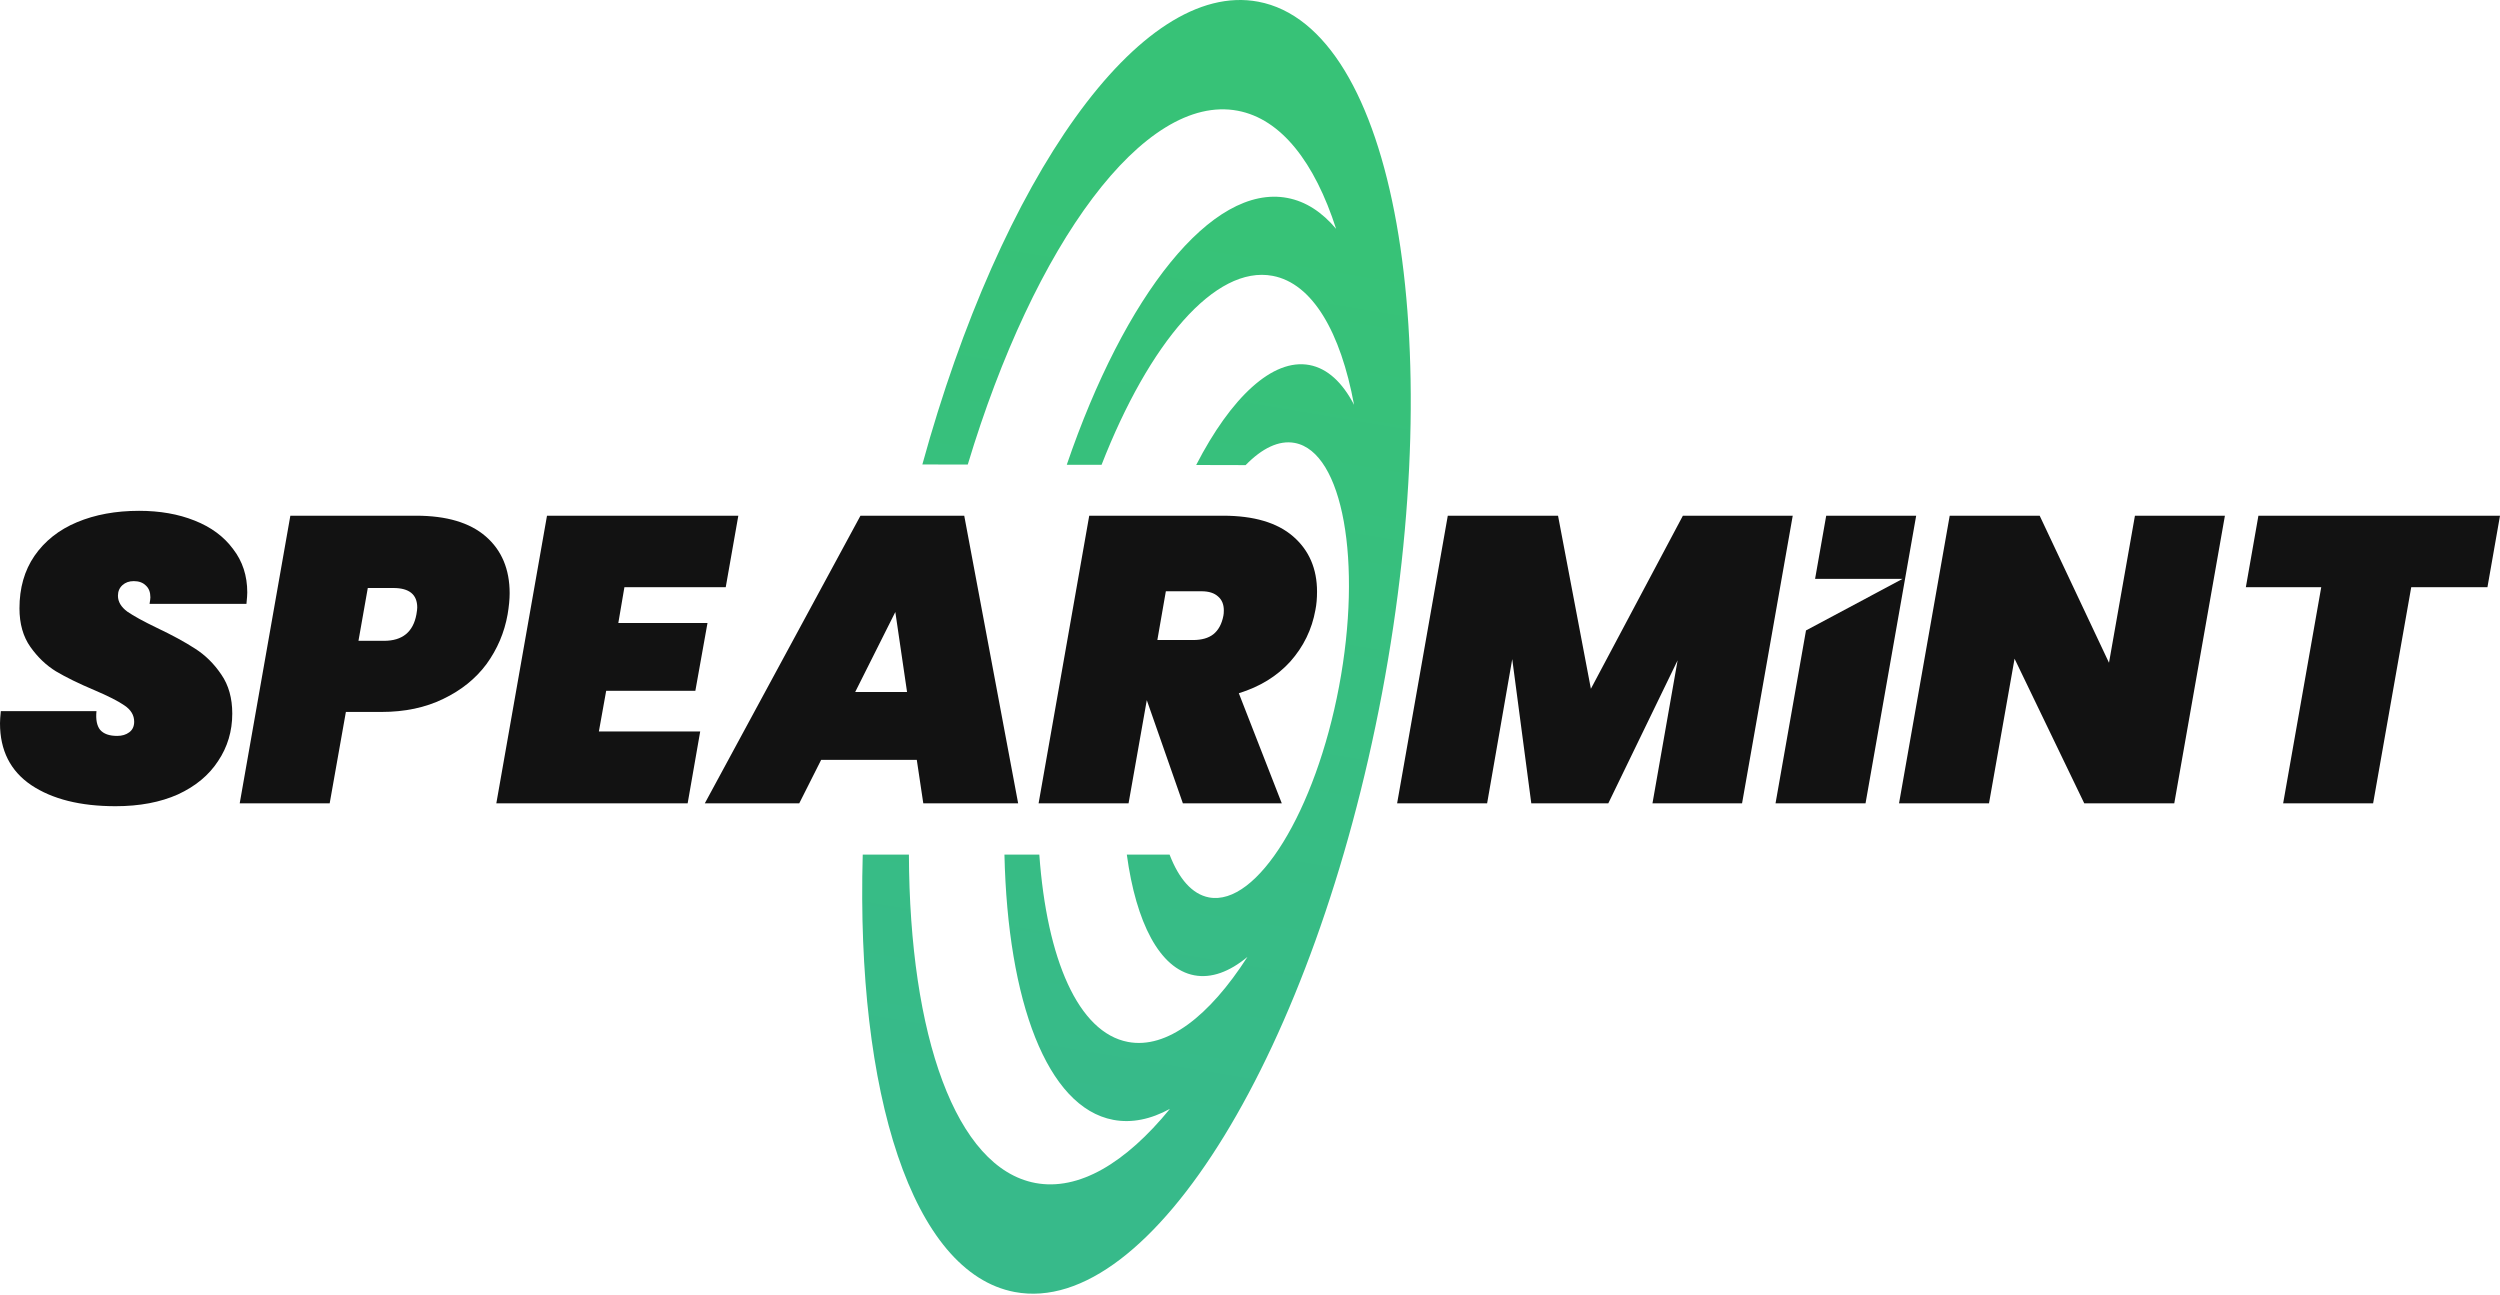
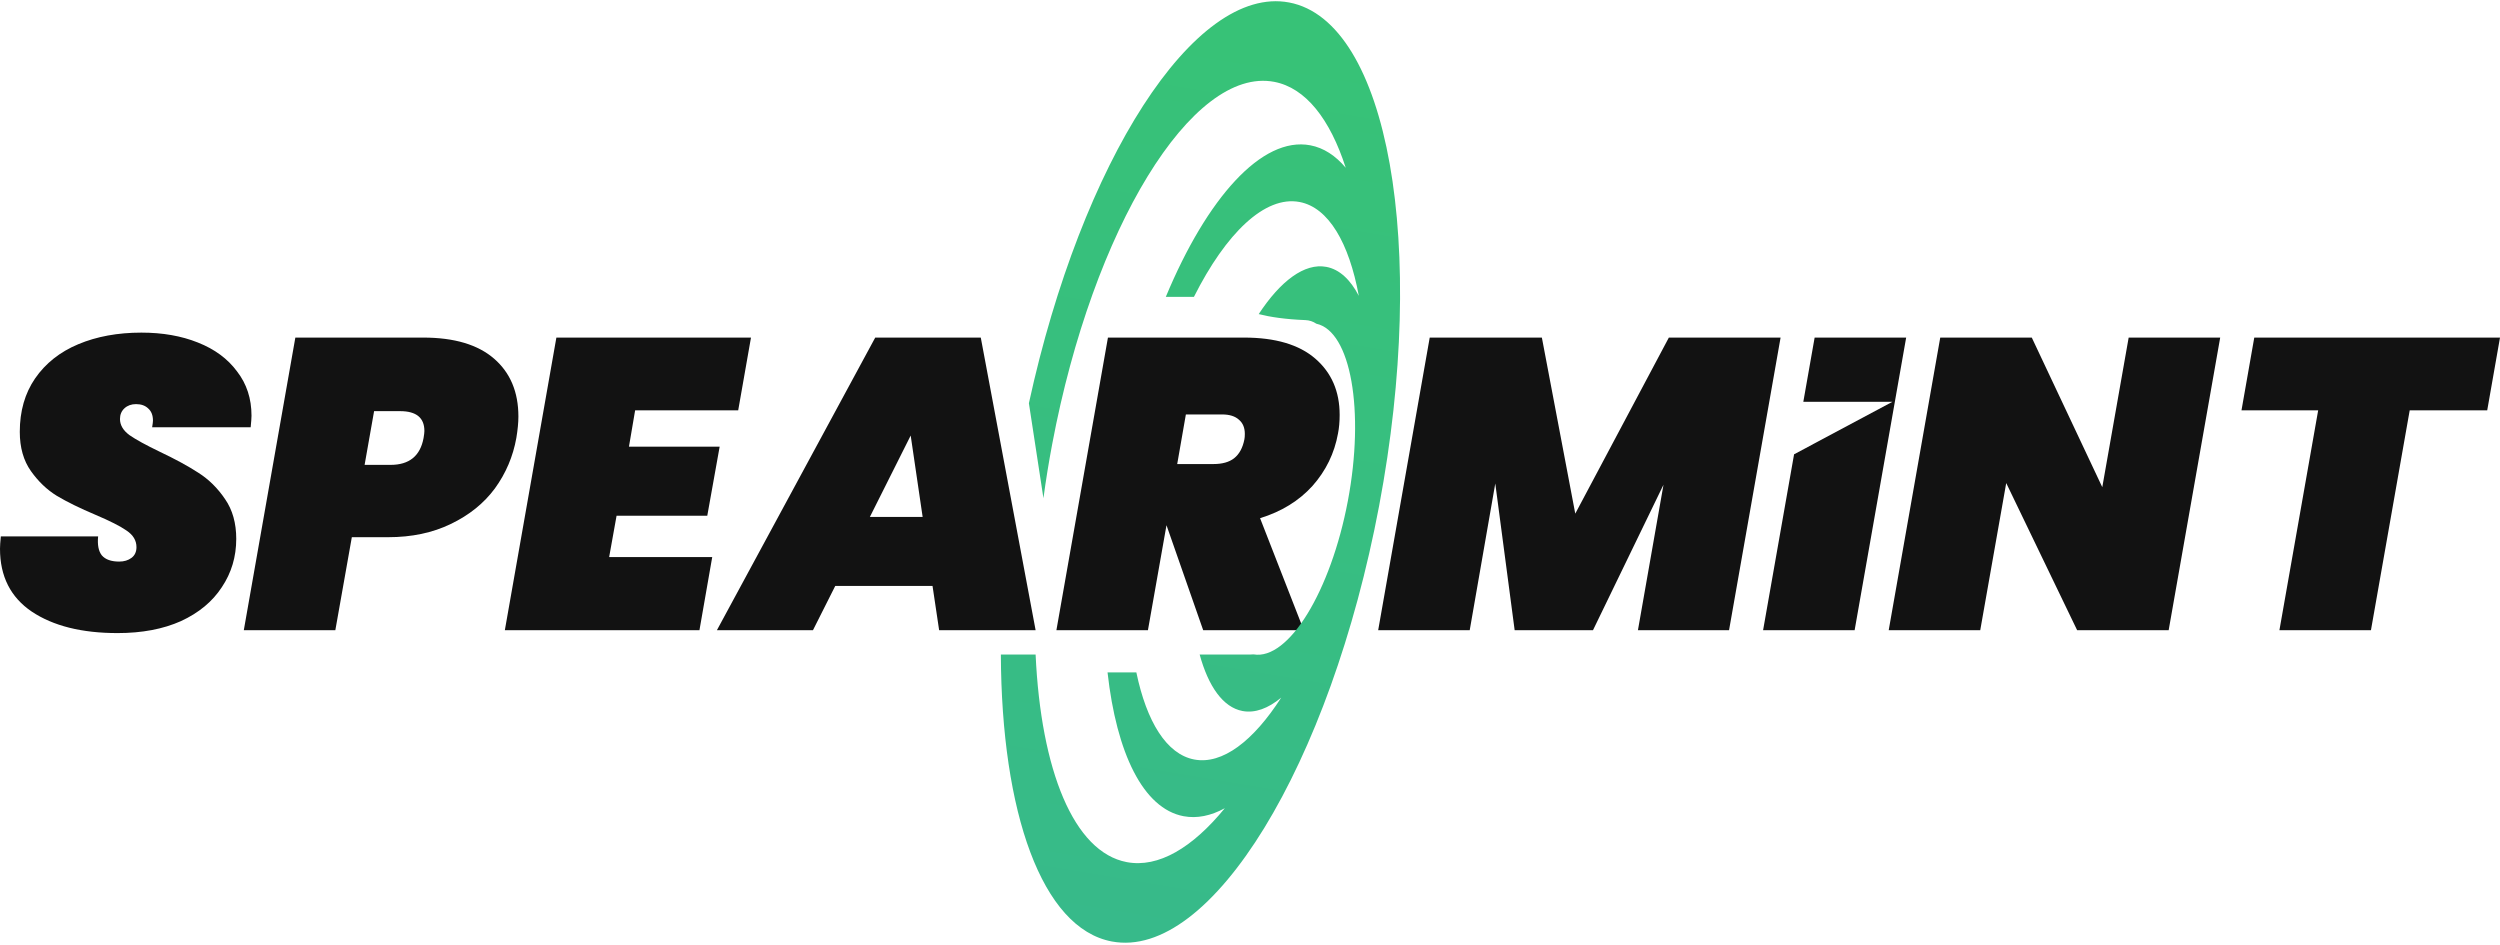
- <svg xmlns="http://www.w3.org/2000/svg" width="85" height="44" viewBox="0 0 85 44" fill="none">
-   <path d="M3.928 27.411C2.733 27.411 1.778 27.172 1.061 26.693C0.354 26.214 0 25.514 0 24.593C0 24.501 0.009 24.363 0.028 24.178H3.28C3.252 24.464 3.294 24.676 3.404 24.814C3.523 24.952 3.716 25.021 3.983 25.021C4.148 25.021 4.286 24.98 4.396 24.897C4.507 24.814 4.562 24.694 4.562 24.538C4.562 24.317 4.451 24.132 4.231 23.985C4.02 23.838 3.675 23.663 3.197 23.46C2.674 23.239 2.242 23.027 1.902 22.825C1.571 22.622 1.282 22.346 1.034 21.996C0.786 21.646 0.662 21.208 0.662 20.683C0.662 19.992 0.831 19.398 1.171 18.901C1.521 18.395 2.003 18.012 2.618 17.755C3.234 17.497 3.937 17.368 4.727 17.368C5.434 17.368 6.064 17.478 6.615 17.699C7.176 17.92 7.612 18.243 7.924 18.666C8.246 19.081 8.407 19.573 8.407 20.145C8.407 20.218 8.398 20.347 8.379 20.531H5.085C5.104 20.421 5.113 20.347 5.113 20.31C5.113 20.135 5.062 20.002 4.961 19.91C4.86 19.808 4.722 19.758 4.548 19.758C4.392 19.758 4.263 19.804 4.162 19.896C4.061 19.988 4.01 20.108 4.01 20.255C4.01 20.458 4.116 20.637 4.327 20.794C4.539 20.941 4.874 21.125 5.333 21.346C5.857 21.595 6.289 21.83 6.629 22.051C6.978 22.272 7.277 22.567 7.525 22.935C7.773 23.294 7.897 23.736 7.897 24.261C7.897 24.86 7.736 25.399 7.414 25.878C7.102 26.357 6.647 26.734 6.05 27.01C5.453 27.277 4.745 27.411 3.928 27.411Z" fill="#121212" />
-   <path fill-rule="evenodd" clip-rule="evenodd" d="M17.259 20.89C17.149 21.508 16.91 22.069 16.543 22.576C16.175 23.073 15.684 23.469 15.068 23.764C14.461 24.059 13.763 24.206 12.973 24.206H11.76L11.209 27.314H8.15L9.872 17.534H14.145C15.183 17.534 15.973 17.768 16.515 18.238C17.057 18.708 17.328 19.352 17.328 20.172C17.328 20.375 17.305 20.614 17.259 20.89ZM13.056 21.788C13.681 21.788 14.048 21.489 14.158 20.89C14.177 20.78 14.186 20.702 14.186 20.656C14.186 20.213 13.915 19.992 13.373 19.992H12.505L12.188 21.788H13.056Z" fill="#121212" />
-   <path d="M21.023 21.181L21.23 19.965H24.675L25.103 17.534H18.598L16.875 27.314H23.38L23.807 24.869H20.362L20.61 23.488H23.642L24.055 21.181H21.023Z" fill="#121212" />
-   <path fill-rule="evenodd" clip-rule="evenodd" d="M31.171 25.836H27.919L27.174 27.314H23.963L29.256 17.534H32.784L34.617 27.314H31.392L31.171 25.836ZM30.84 23.529L30.441 20.808L29.076 23.529H30.84Z" fill="#121212" />
-   <path fill-rule="evenodd" clip-rule="evenodd" d="M43.966 18.238C43.424 17.768 42.63 17.534 41.582 17.534H37.034L35.312 27.314H38.371L38.991 23.805L40.218 27.314H43.581L42.12 23.57C42.836 23.349 43.42 22.99 43.87 22.493C44.32 21.986 44.605 21.402 44.724 20.738C44.761 20.554 44.779 20.347 44.779 20.117C44.779 19.334 44.508 18.708 43.966 18.238ZM40.562 21.761H39.35L39.639 20.103H40.852C41.1 20.103 41.288 20.163 41.417 20.283C41.545 20.393 41.61 20.55 41.61 20.752C41.61 20.826 41.605 20.886 41.596 20.932C41.541 21.217 41.426 21.429 41.251 21.567C41.086 21.696 40.856 21.761 40.562 21.761Z" fill="#121212" />
-   <path d="M60.953 17.534L59.23 27.314H56.184L57.039 22.451L54.682 27.314H52.064L51.416 22.41L50.562 27.314H47.502L49.225 17.534H52.973L54.09 23.419L57.218 17.534H60.953Z" fill="#121212" />
-   <path d="M63.428 27.314L65.15 17.534H62.091L61.713 19.681L64.689 19.681L61.404 21.435L60.368 27.314H63.428Z" fill="#121212" />
-   <path d="M73.925 27.314H70.865L68.495 22.396L67.626 27.314H64.567L66.29 17.534H69.349L71.706 22.534L72.588 17.534H75.647L73.925 27.314Z" fill="#121212" />
-   <path d="M84.573 19.965L85 17.534H76.786L76.359 19.965H78.922L77.627 27.314H80.686L81.982 19.965H84.573Z" fill="#121212" />
-   <path d="M32.904 15.795C35.168 8.279 38.9 3.165 42.082 3.765C43.558 4.044 44.695 5.51 45.428 7.781C44.95 7.212 44.396 6.848 43.77 6.73C41.202 6.245 38.236 10.045 36.27 15.802L37.453 15.804C39.073 11.651 41.316 9.01 43.27 9.379C44.625 9.635 45.581 11.289 46.038 13.764C45.645 13.006 45.135 12.527 44.523 12.411C43.267 12.174 41.85 13.519 40.67 15.81L42.351 15.814C42.91 15.24 43.485 14.958 44.023 15.06C45.659 15.369 46.327 19.107 45.527 23.345C44.727 27.583 42.741 30.82 41.105 30.512C40.533 30.404 40.08 29.877 39.766 29.057H38.312C38.625 31.367 39.426 32.938 40.605 33.16C41.187 33.27 41.803 33.041 42.413 32.535C41.114 34.558 39.667 35.675 38.352 35.426C36.661 35.107 35.591 32.611 35.337 29.057H34.151C34.263 34.041 35.598 37.65 37.852 38.075C38.477 38.193 39.126 38.057 39.778 37.701C38.268 39.549 36.674 40.499 35.199 40.221C32.493 39.709 30.924 35.205 30.903 29.057H29.333C29.104 37.177 31.018 43.27 34.499 43.928C39.137 44.803 44.702 35.68 46.989 23.569C49.275 11.459 47.42 0.934 42.782 0.058C38.757 -0.702 34.033 6.071 31.36 15.792L32.904 15.795Z" fill="url(#paint0_linear)" />
+ <svg xmlns="http://www.w3.org/2000/svg" width="699" height="264" viewBox="0 0 699 264" fill="none">
+   <path d="M32.854 177.01C22.863 177.01 14.871 175.007 8.876 171.001C2.959 166.995 0 161.14 0 153.436C0 152.666 0.077 151.51 0.231 149.97H27.436C27.206 152.358 27.551 154.13 28.474 155.285C29.473 156.441 31.087 157.018 33.315 157.018C34.699 157.018 35.851 156.672 36.774 155.978C37.696 155.285 38.157 154.284 38.157 152.974C38.157 151.125 37.235 149.584 35.39 148.352C33.623 147.119 30.741 145.655 26.744 143.961C22.364 142.112 18.752 140.34 15.908 138.645C13.142 136.95 10.721 134.639 8.646 131.712C6.571 128.784 5.533 125.125 5.533 120.734C5.533 114.956 6.955 109.987 9.799 105.827C12.719 101.59 16.754 98.393 21.903 96.236C27.052 94.079 32.931 93 39.54 93C45.458 93 50.722 93.924 55.333 95.773C60.021 97.622 63.672 100.319 66.285 103.862C68.975 107.329 70.32 111.451 70.32 116.227C70.32 116.843 70.243 117.922 70.089 119.463H42.538C42.691 118.538 42.768 117.922 42.768 117.614C42.768 116.15 42.345 115.033 41.5 114.262C40.655 113.415 39.502 112.991 38.042 112.991C36.735 112.991 35.659 113.377 34.814 114.147C33.969 114.917 33.546 115.919 33.546 117.151C33.546 118.846 34.43 120.348 36.197 121.658C37.965 122.891 40.77 124.431 44.613 126.28C48.993 128.36 52.605 130.325 55.449 132.174C58.369 134.023 60.867 136.488 62.942 139.569C65.017 142.574 66.054 146.272 66.054 150.663C66.054 155.67 64.709 160.177 62.02 164.183C59.407 168.189 55.602 171.348 50.607 173.659C45.612 175.893 39.694 177.01 32.854 177.01Z" fill="#121212" />
+   <path fill-rule="evenodd" clip-rule="evenodd" d="M144.368 122.467C143.445 127.629 141.447 132.328 138.373 136.565C135.299 140.725 131.188 144.038 126.038 146.503C120.966 148.968 115.126 150.201 108.516 150.201H98.372L93.761 176.201H68.169L82.579 94.387H118.315C126.999 94.387 133.608 96.351 138.143 100.28C142.677 104.209 144.944 109.602 144.944 116.458C144.944 118.153 144.752 120.156 144.368 122.467ZM109.208 129.978C114.434 129.978 117.508 127.474 118.43 122.467C118.584 121.543 118.661 120.888 118.661 120.503C118.661 116.805 116.394 114.956 111.859 114.956H104.597L101.945 129.978H109.208Z" fill="#121212" />
+   <path d="M175.854 124.894L177.583 114.725H206.402L209.976 94.387H155.565L141.155 176.201H195.566L199.14 155.747H170.32L172.395 144.192H197.757L201.215 124.894H175.854Z" fill="#121212" />
+   <path fill-rule="evenodd" clip-rule="evenodd" d="M260.737 163.836H233.532L227.307 176.201H200.447L244.714 94.387H274.225L289.557 176.201H262.582L260.737 163.836ZM257.971 144.538L254.628 121.774L243.215 144.538H257.971Z" fill="#121212" />
+   <path fill-rule="evenodd" clip-rule="evenodd" d="M367.766 100.28C363.231 96.351 356.584 94.387 347.823 94.387H309.781L295.371 176.201H320.963L326.15 146.849L336.41 176.201H364.538L352.318 144.885C358.313 143.036 363.193 140.032 366.959 135.872C370.725 131.635 373.107 126.743 374.106 121.196C374.413 119.655 374.567 117.922 374.567 115.996C374.567 109.448 372.3 104.209 367.766 100.28ZM339.292 129.747H329.148L331.568 115.88H341.713C343.788 115.88 345.363 116.381 346.439 117.382C347.515 118.307 348.053 119.617 348.053 121.311C348.053 121.928 348.015 122.428 347.938 122.814C347.477 125.202 346.516 126.974 345.056 128.129C343.673 129.208 341.751 129.747 339.292 129.747Z" fill="#121212" />
+   <path d="M497.852 94.387L483.443 176.201H457.966L465.113 135.525L445.401 176.201H423.498L418.08 135.178L410.933 176.201H385.341L399.751 94.387H431.106L440.444 143.614L466.612 94.387H497.852Z" fill="#121212" />
+   <path d="M518.554 176.201L532.964 94.387H507.372L504.208 112.349L529.106 112.349L501.624 127.024L492.962 176.201H518.554Z" fill="#121212" />
+   <path d="M606.358 176.201H580.766L560.939 135.063L553.676 176.201H528.084L542.494 94.387H568.086L587.798 136.218L595.176 94.387H620.768L606.358 176.201Z" fill="#121212" />
+   <path d="M695.426 114.725L699 94.387H630.294L626.721 114.725H648.162L637.326 176.201H662.918L673.754 114.725H695.426Z" fill="#121212" />
+   <path d="M294.202 124.138C305.583 63.864 333.303 18.547 356.248 22.879C365.077 24.546 371.884 33.317 376.27 46.913C373.412 43.504 370.093 41.33 366.35 40.623C352.83 38.07 337.471 55.354 325.961 83H333.826C342.785 65.189 353.665 54.646 363.357 56.476C371.463 58.007 377.188 67.903 379.924 82.718C377.572 78.181 374.516 75.312 370.853 74.62C364.756 73.469 358.028 78.548 351.936 87.822C355.092 88.629 359.328 89.278 365 89.5C366.117 89.544 367.135 89.893 368.057 90.513C377.706 92.624 381.619 114.865 376.862 140.057C372.089 165.335 360.272 184.663 350.498 182.963C350.221 182.988 349.941 183 349.66 183H335.423C337.871 191.948 341.969 197.771 347.405 198.798C350.886 199.455 354.573 198.081 358.23 195.055C350.454 207.165 341.796 213.845 333.923 212.358C326.164 210.894 320.588 201.767 317.724 188H309.668C312.173 210.546 319.619 226.075 330.929 228.211C334.672 228.918 338.556 228.104 342.459 225.972C333.419 237.032 323.882 242.717 315.053 241.05C300.172 238.24 291.036 215.253 289.556 183H279.841C280.012 227.167 291.302 259.543 310.863 263.237C338.619 268.478 371.925 213.875 385.611 141.398C399.296 68.921 388.193 5.933 360.437 0.692C333.946 -4.31 302.398 45.203 287.68 112.742L291.745 139.299C292.417 134.319 293.235 129.257 294.202 124.138Z" fill="url(#paint0_linear)" />
  <defs>
-     <linearGradient id="paint0_linear" x1="35.686" y1="44.045" x2="43.038" y2="0.05" gradientUnits="userSpaceOnUse">
+     <linearGradient id="paint0_linear" x1="310.935" y1="316.422" x2="372.435" y2="-51.578" gradientUnits="userSpaceOnUse">
      <stop offset="0.146" stop-color="#37BA8A" />
      <stop offset="0.823" stop-color="#37C277" />
    </linearGradient>
  </defs>
</svg>
